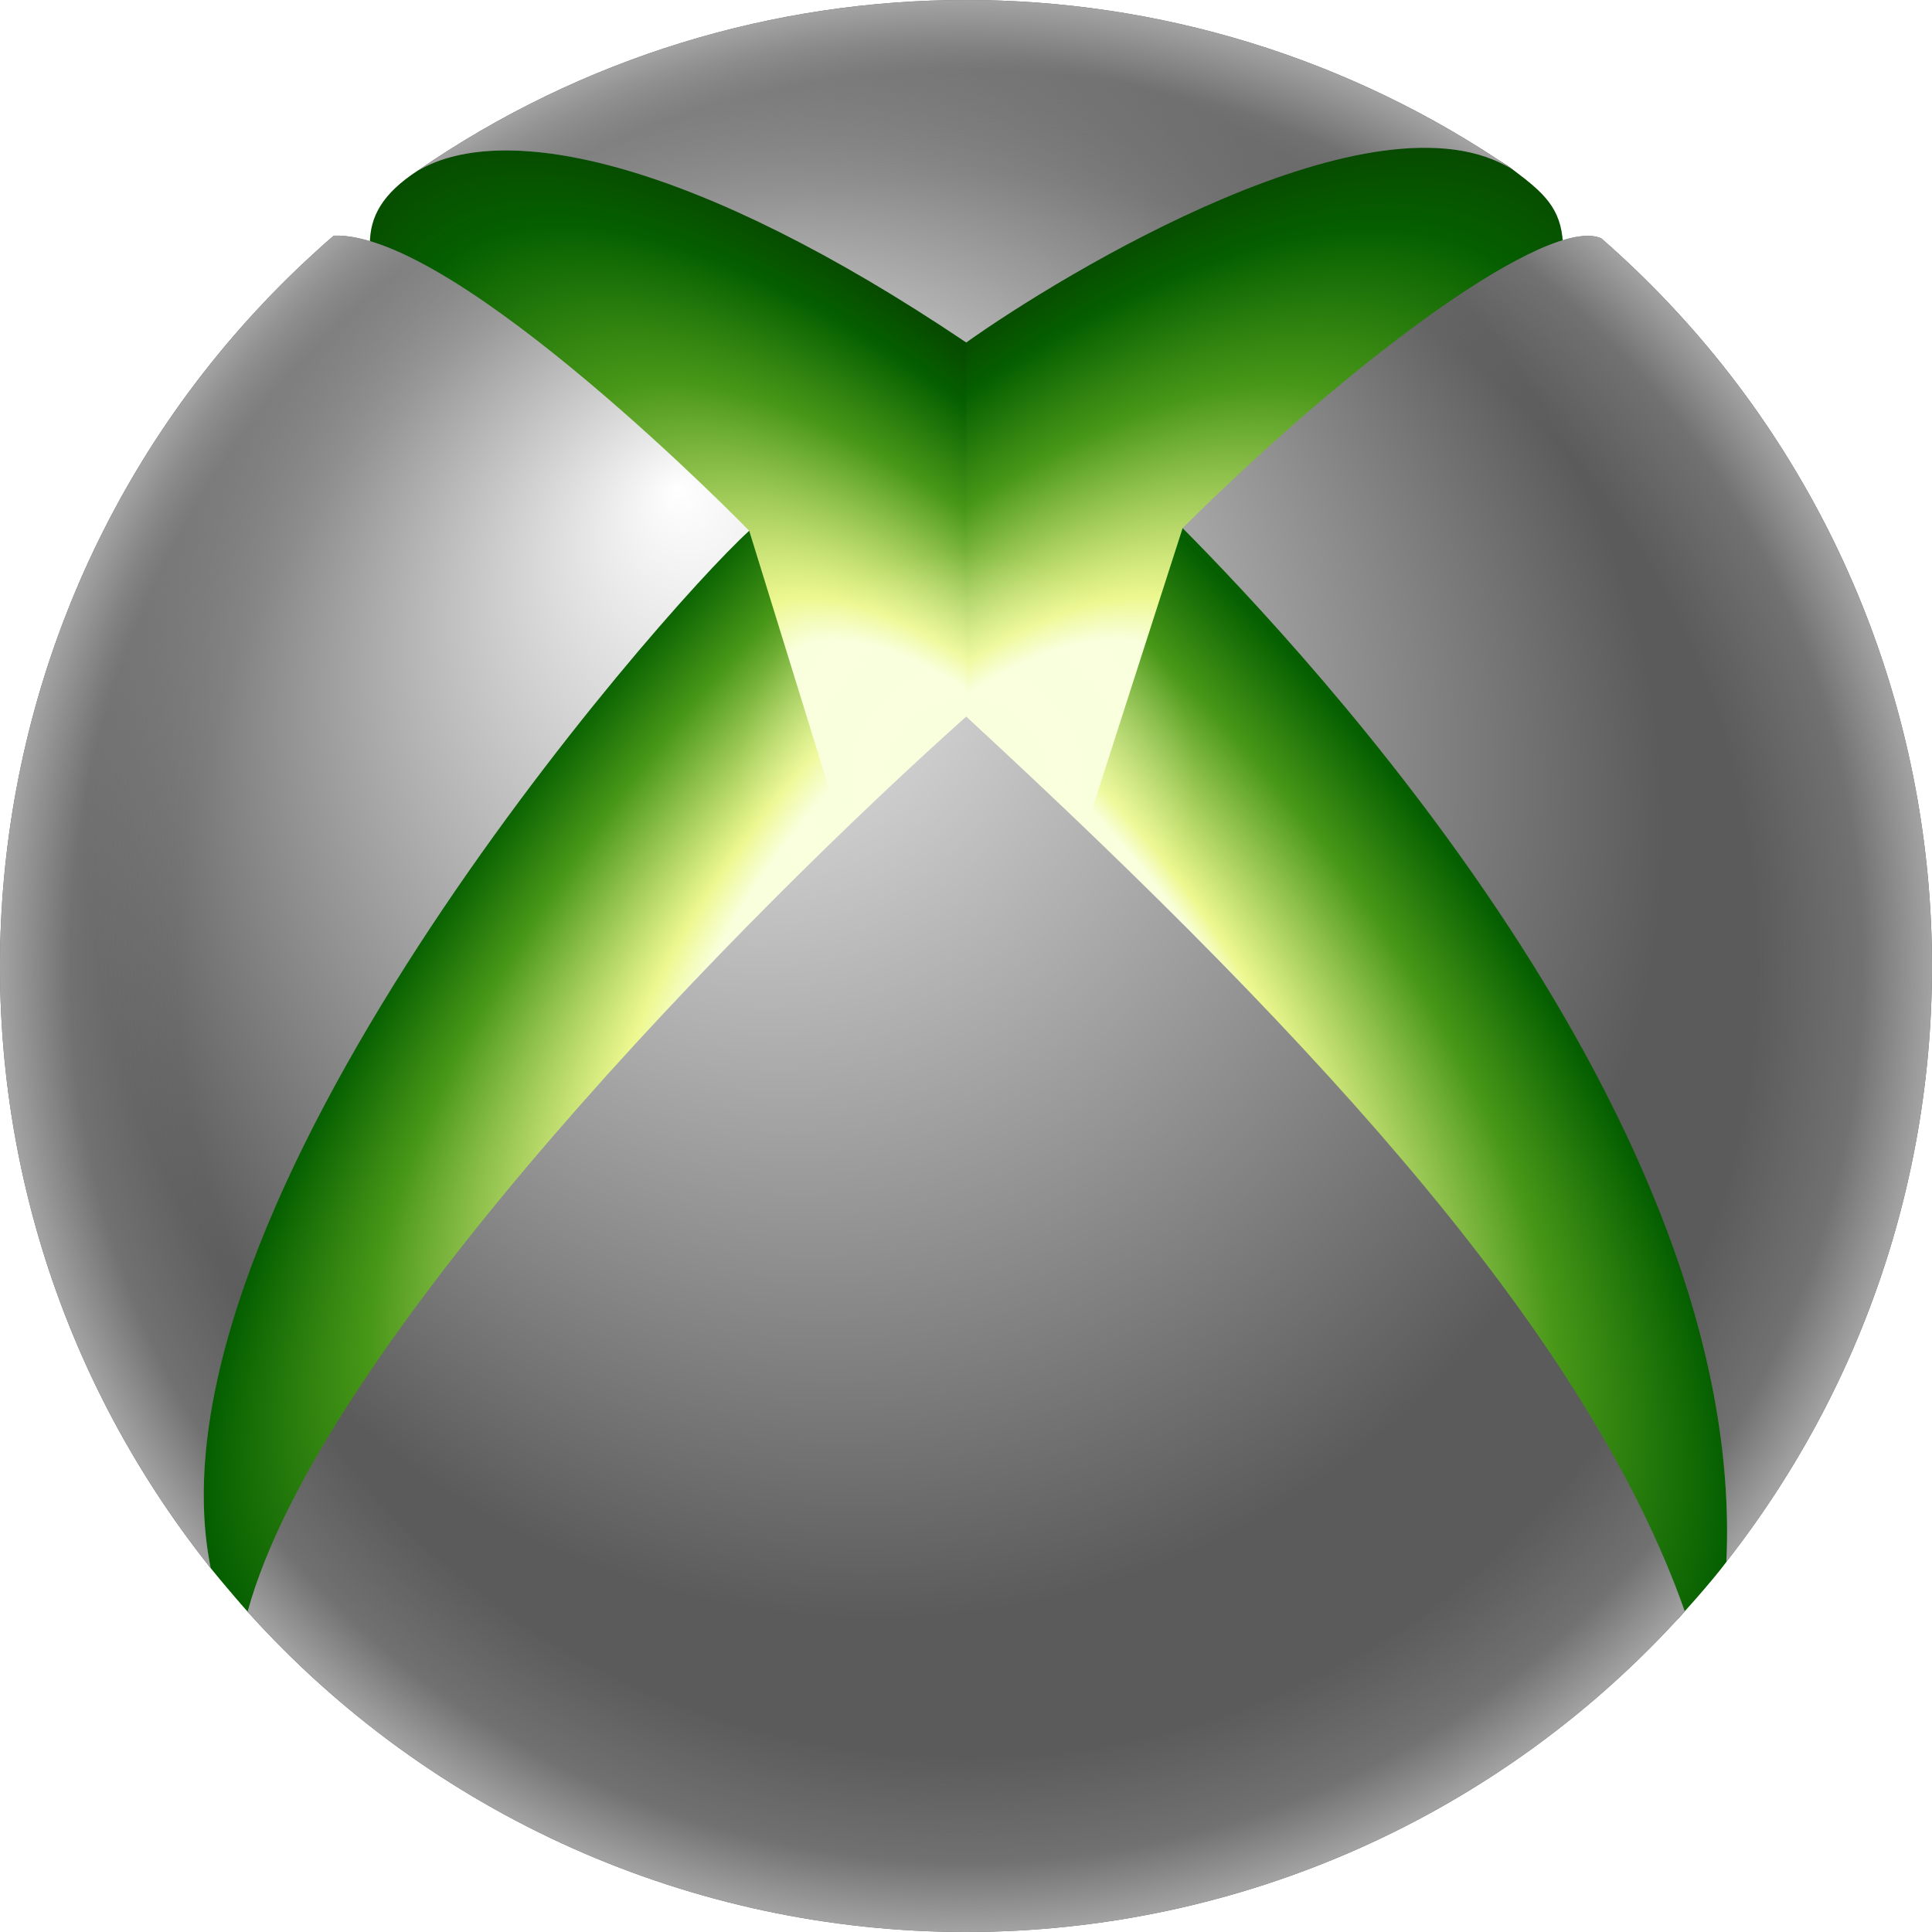
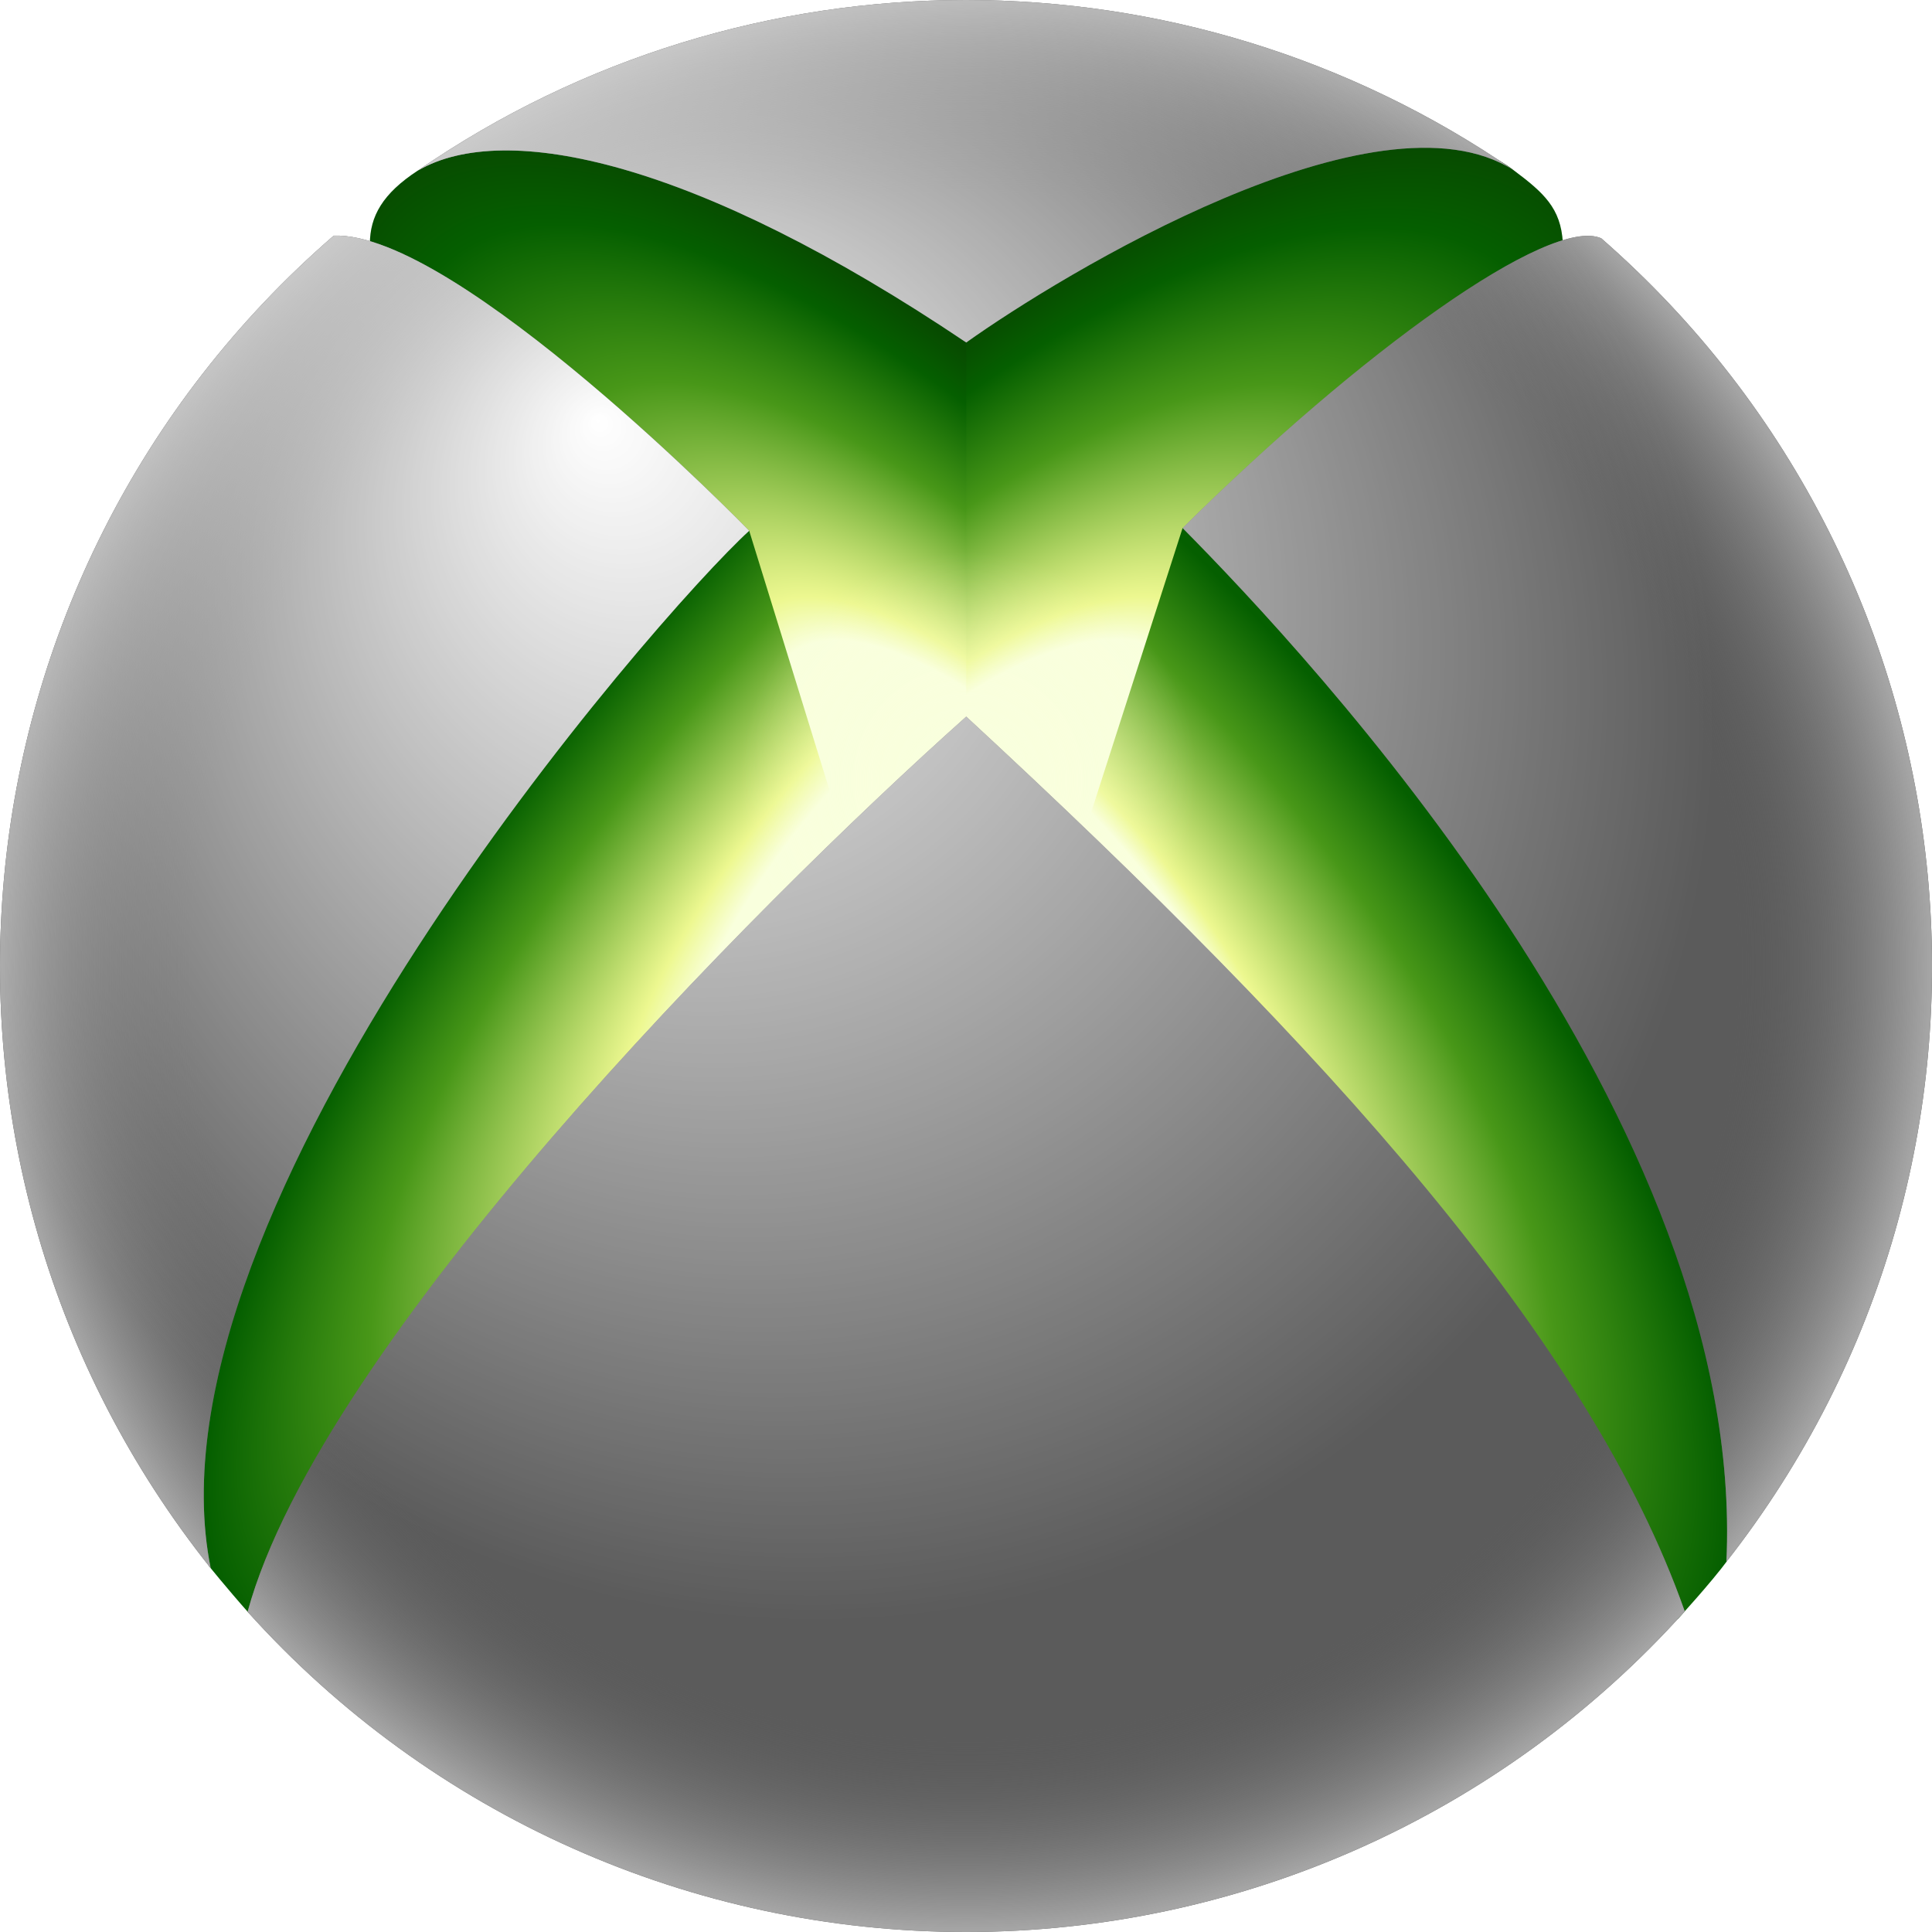
- <svg xmlns="http://www.w3.org/2000/svg" xmlns:xlink="http://www.w3.org/1999/xlink" id="Layer_1" data-name="Layer 1" viewBox="0 0 485.125 485.125">
+ <svg xmlns="http://www.w3.org/2000/svg" xmlns:xlink="http://www.w3.org/1999/xlink" id="Layer_1" data-name="Layer 1" viewBox="0 0 112 112">
  <defs>
    <clipPath id="clip-path">
-       <path d="M92.875,61.271l37.7,139.667,117.721,23.25V61.438s-4.034,17.085-5.667,18.25C174.772,34.021,126.859,30.122,104.955,42.8,96.042,48.6,92.875,54.354,92.875,61.271Z" fill="none" />
+       <path d="M21.442,14.145l8.7,32.245,27.178,5.368V14.184s-.932,3.945-1.309,4.213C40.349,7.854,29.288,6.954,24.231,9.882,22.173,11.221,21.442,12.549,21.442,14.145Z" fill="none" />
    </clipPath>
-     <radialGradient id="radial-gradient" cx="307.506" cy="221.985" r="234.304" gradientTransform="matrix(0.005, 1.059, -0.408, 0.002, 347.558, -92.004)" gradientUnits="userSpaceOnUse">
+     <radialGradient id="radial-gradient" cx="46.362" cy="-87.407" r="54.093" gradientTransform="matrix(0.005, 1.059, -0.408, 0.002, 23.815, 5.132)" gradientUnits="userSpaceOnUse">
      <stop offset="0.371" stop-color="#f9ffdd" />
      <stop offset="0.426" stop-color="#edf890" />
      <stop offset="0.7" stop-color="#489718" />
      <stop offset="0.9" stop-color="#055f00" />
      <stop offset="1" stop-color="#074b00" />
    </radialGradient>
    <clipPath id="clip-path-2">
-       <path d="M380.083,42.744c-34.208-26.89-137.458,35.194-137.458,35.194V184.313L272.958,218.6l84.356-16.416,35.124-141.25C391.938,52.25,387.625,48.4,380.083,42.744Z" fill="none" />
+       <path d="M87.749,9.868c-7.9-6.208-31.735,8.125-31.735,8.125V42.552l7,7.917,19.476-3.79L90.6,14.069C90.486,12.063,89.49,11.173,87.749,9.868Z" fill="none" />
    </clipPath>
-     <radialGradient id="radial-gradient-2" cx="319.986" cy="218.608" r="235.079" gradientTransform="matrix(1.04, 0.014, -0.005, 0.447, -97.654, 131.104)" xlink:href="#radial-gradient" />
+     <radialGradient id="radial-gradient-2" cx="63.148" cy="168.079" r="54.272" gradientTransform="matrix(1.04, 0.014, -0.005, 0.447, -10.756, -22.135)" xlink:href="#radial-gradient" />
    <clipPath id="clip-path-3">
-       <path d="M433.932,391.621c7.193-104.517-95.807-224.683-135.994-258.913l-.98-.1L271.75,210.938c75.56,72.491,128.307,135.442,149.509,195.633C421.259,406.571,429.656,397.438,433.932,391.621Z" fill="none" />
+       <path d="M100.181,90.413c1.661-24.13-22.119-51.872-31.4-59.775l-.226-.024L62.738,48.7C80.183,65.435,92.36,79.968,97.255,93.864,97.255,93.864,99.194,91.756,100.181,90.413Z" fill="none" />
    </clipPath>
-     <radialGradient id="radial-gradient-3" cx="307.506" cy="221.985" r="234.304" gradientTransform="matrix(0.006, 1.062, -0.433, 0.002, 347.967, -89.548)" gradientUnits="userSpaceOnUse">
+     <radialGradient id="radial-gradient-3" cx="46.569" cy="-84.456" r="54.093" gradientTransform="matrix(0.006, 1.062, -0.433, 0.002, 21.659, 5.553)" gradientUnits="userSpaceOnUse">
      <stop offset="0.371" stop-color="#f9ffdd" />
      <stop offset="0.426" stop-color="#edf890" />
      <stop offset="0.761" stop-color="#489718" />
      <stop offset="1" stop-color="#055f00" />
    </radialGradient>
    <clipPath id="clip-path-4">
-       <path d="M62.619,405.2c15.395-56.238,153.256-182.265,153.256-182.265l-27.75-89.667-7.663-.671c-30.537,30.467-145.6,174.206-128.13,260.449C52.332,393.049,56.54,398.329,62.619,405.2Z" fill="none" />
+       <path d="M14.457,93.549c3.554-12.984,35.382-42.08,35.382-42.08l-6.407-20.7-1.769-.155c-7.05,7.034-33.615,40.219-29.581,60.13C12.082,90.743,13.053,91.962,14.457,93.549Z" fill="none" />
    </clipPath>
-     <radialGradient id="radial-gradient-4" cx="319.986" cy="218.608" r="234.304" gradientTransform="matrix(1.058, -0.005, 0.002, 0.373, -115.166, 140.941)" gradientUnits="userSpaceOnUse">
+     <radialGradient id="radial-gradient-4" cx="56.994" cy="205.373" r="54.093" gradientTransform="matrix(1.058, -0.005, 0.002, 0.373, -9.068, -25.272)" gradientUnits="userSpaceOnUse">
      <stop offset="0.3" stop-color="#f9ffdd" />
      <stop offset="0.4" stop-color="#edf890" />
      <stop offset="0.761" stop-color="#489718" />
      <stop offset="1" stop-color="#055f00" />
    </radialGradient>
-     <radialGradient id="radial-gradient-5" cx="271.3" cy="206.831" r="141.53" gradientTransform="translate(95.976 83.997) scale(0.541 0.541)" gradientUnits="userSpaceOnUse">
+     <radialGradient id="radial-gradient-5" cx="243.227" cy="65.283" r="32.675" gradientTransform="translate(-75.459 9.915) scale(0.541 0.541)" gradientUnits="userSpaceOnUse">
      <stop offset="0" stop-color="#f9ffdd" stop-opacity="0.5" />
      <stop offset="0.75" stop-color="#f9ffdd" stop-opacity="0" />
    </radialGradient>
-     <radialGradient id="radial-gradient-6" cx="219.896" cy="208.563" fx="169.976" fy="122.701" r="198.077" gradientUnits="userSpaceOnUse">
+     <radialGradient id="radial-gradient-6" cx="56" cy="56" r="55.858" gradientUnits="userSpaceOnUse">
+       <stop offset="0.8" stop-color="#5b5b5b" stop-opacity="0" />
+       <stop offset="1" stop-color="#a5a5a5" />
+     </radialGradient>
+     <radialGradient id="radial-gradient-7" cx="47.304" cy="41.917" fx="34.64" fy="24.369" r="52.075" gradientUnits="userSpaceOnUse">
      <stop offset="0" stop-color="#fff" />
-       <stop offset="1" stop-color="#5b5b5b" />
-     </radialGradient>
-     <radialGradient id="radial-gradient-7" cx="242.563" cy="242.563" r="241.949" gradientUnits="userSpaceOnUse">
-       <stop offset="0.82" stop-color="#a5a5a5" stop-opacity="0" />
-       <stop offset="0.93" stop-color="#a5a5a5" stop-opacity="0.3" />
-       <stop offset="1" stop-color="#a5a5a5" stop-opacity="0.95" />
+       <stop offset="1" stop-color="#fff" stop-opacity="0" />
    </radialGradient>
  </defs>
  <g clip-path="url(#clip-path)">
-     <ellipse cx="258.665" cy="234.007" rx="98.307" ry="248.781" transform="translate(-90.032 225.216) rotate(-40.69)" fill="url(#radial-gradient)" />
+     <ellipse cx="59.718" cy="54.025" rx="22.696" ry="57.436" transform="translate(-20.785 51.995) rotate(-40.69)" fill="url(#radial-gradient)" />
  </g>
  <g clip-path="url(#clip-path-2)">
-     <ellipse cx="234.011" cy="233.331" rx="244.459" ry="104.711" transform="translate(-95.55 257.703) rotate(-49.146)" fill="url(#radial-gradient-2)" />
+     <ellipse cx="54.026" cy="53.869" rx="56.438" ry="24.174" transform="translate(-22.059 59.495) rotate(-49.146)" fill="url(#radial-gradient-2)" />
  </g>
  <g clip-path="url(#clip-path-3)">
-     <ellipse cx="253.516" cy="237.446" rx="104.454" ry="249.531" transform="translate(-93.519 222.689) rotate(-40.69)" fill="url(#radial-gradient-3)" />
+     <ellipse cx="58.529" cy="54.819" rx="24.115" ry="57.609" transform="translate(-21.591 51.412) rotate(-40.69)" fill="url(#radial-gradient-3)" />
  </g>
  <g clip-path="url(#clip-path-4)">
-     <ellipse cx="223.713" cy="220.835" rx="248.534" ry="89.816" transform="translate(-89.263 250.186) rotate(-49.987)" fill="url(#radial-gradient-4)" />
+     <ellipse cx="51.648" cy="50.984" rx="57.379" ry="20.736" transform="translate(-20.608 57.76) rotate(-49.987)" fill="url(#radial-gradient-4)" />
  </g>
-   <circle cx="242.625" cy="195.797" r="68.5" fill="url(#radial-gradient-5)" />
-   <path d="M104.955,42.8a242.594,242.594,0,0,1,275.128-.06C345.731,20.731,266.332,69.094,242.625,86,174.772,40.334,126.859,30.122,104.955,42.8Zm192,89.8c31.328,31.671,141.665,149,136.543,259.568A242.568,242.568,0,0,0,402.072,59.833C389.062,54.15,341.429,88.466,296.958,132.6Zm-54.333,47.334C188.127,228.6,80.634,337.262,62.171,404.706a242.531,242.531,0,0,0,360.873-.1C399.117,336.679,334.12,264.433,242.625,179.938Zm-54.5-46.667S114.792,58.022,83.8,59.171A242.556,242.556,0,0,0,52.91,393.776C34.653,303.656,164.961,154.435,188.125,133.271Z" fill="url(#radial-gradient-6)" />
-   <path d="M402.072,59.833A242.568,242.568,0,0,1,433.5,392.172c5.122-110.57-105.215-227.9-136.543-259.568C341.429,88.466,389.062,54.15,402.072,59.833ZM242.625,86c23.707-16.906,103.106-65.269,137.458-43.256a242.594,242.594,0,0,0-275.128.06C126.859,30.122,174.772,40.334,242.625,86Zm0,93.938C188.127,228.6,80.634,337.262,62.171,404.706a242.531,242.531,0,0,0,360.873-.1C399.117,336.679,334.12,264.433,242.625,179.938Zm-54.5-46.667S114.792,58.022,83.8,59.171A242.556,242.556,0,0,0,52.91,393.776C34.653,303.656,164.961,154.435,188.125,133.271Z" fill="url(#radial-gradient-7)" />
+   <circle cx="56.014" cy="45.203" r="15.814" fill="url(#radial-gradient-5)" />
+   <path d="M92.826,13.814a56,56,0,0,1,7.256,76.726c1.182-25.527-24.291-52.614-31.524-59.926C78.825,20.424,89.822,12.5,92.826,13.814ZM56.014,19.855c5.474-3.9,23.8-15.069,31.735-9.987a56.008,56.008,0,0,0-63.518.014C29.288,6.954,40.349,9.312,56.014,19.855Zm0,21.687c-12.581,11.235-37.4,36.321-41.661,51.892a55.993,55.993,0,0,0,83.314-.023C92.144,77.729,77.138,61.049,56.014,41.542ZM43.432,30.768S26.5,13.4,19.347,13.661A56,56,0,0,0,12.215,90.91C8,70.105,38.084,35.654,43.432,30.768Z" fill="#5b5b5b" />
+   <path d="M92.826,13.814a56,56,0,0,1,7.256,76.726c1.182-25.527-24.291-52.614-31.524-59.926C78.825,20.424,89.822,12.5,92.826,13.814ZM56.014,19.855c5.474-3.9,23.8-15.069,31.735-9.987a56.008,56.008,0,0,0-63.518.014C29.288,6.954,40.349,9.312,56.014,19.855Zm0,21.687c-12.581,11.235-37.4,36.321-41.661,51.892a55.993,55.993,0,0,0,83.314-.023C92.144,77.729,77.138,61.049,56.014,41.542ZM43.432,30.768S26.5,13.4,19.347,13.661A56,56,0,0,0,12.215,90.91C8,70.105,38.084,35.654,43.432,30.768Z" fill="url(#radial-gradient-6)" />
+   <path d="M24.231,9.882a56.008,56.008,0,0,1,63.518-.014c-7.931-5.082-26.261,6.084-31.735,9.987C40.349,9.312,29.288,6.954,24.231,9.882ZM68.558,30.614c7.233,7.312,32.706,34.4,31.524,59.926a56,56,0,0,0-7.256-76.726C89.822,12.5,78.825,20.424,68.558,30.614ZM56.014,41.542c-12.581,11.235-37.4,36.321-41.661,51.892a55.993,55.993,0,0,0,83.314-.023C92.144,77.729,77.138,61.049,56.014,41.542ZM43.432,30.768S26.5,13.4,19.347,13.661A56,56,0,0,0,12.215,90.91C8,70.105,38.084,35.654,43.432,30.768Z" fill="url(#radial-gradient-7)" />
</svg>
